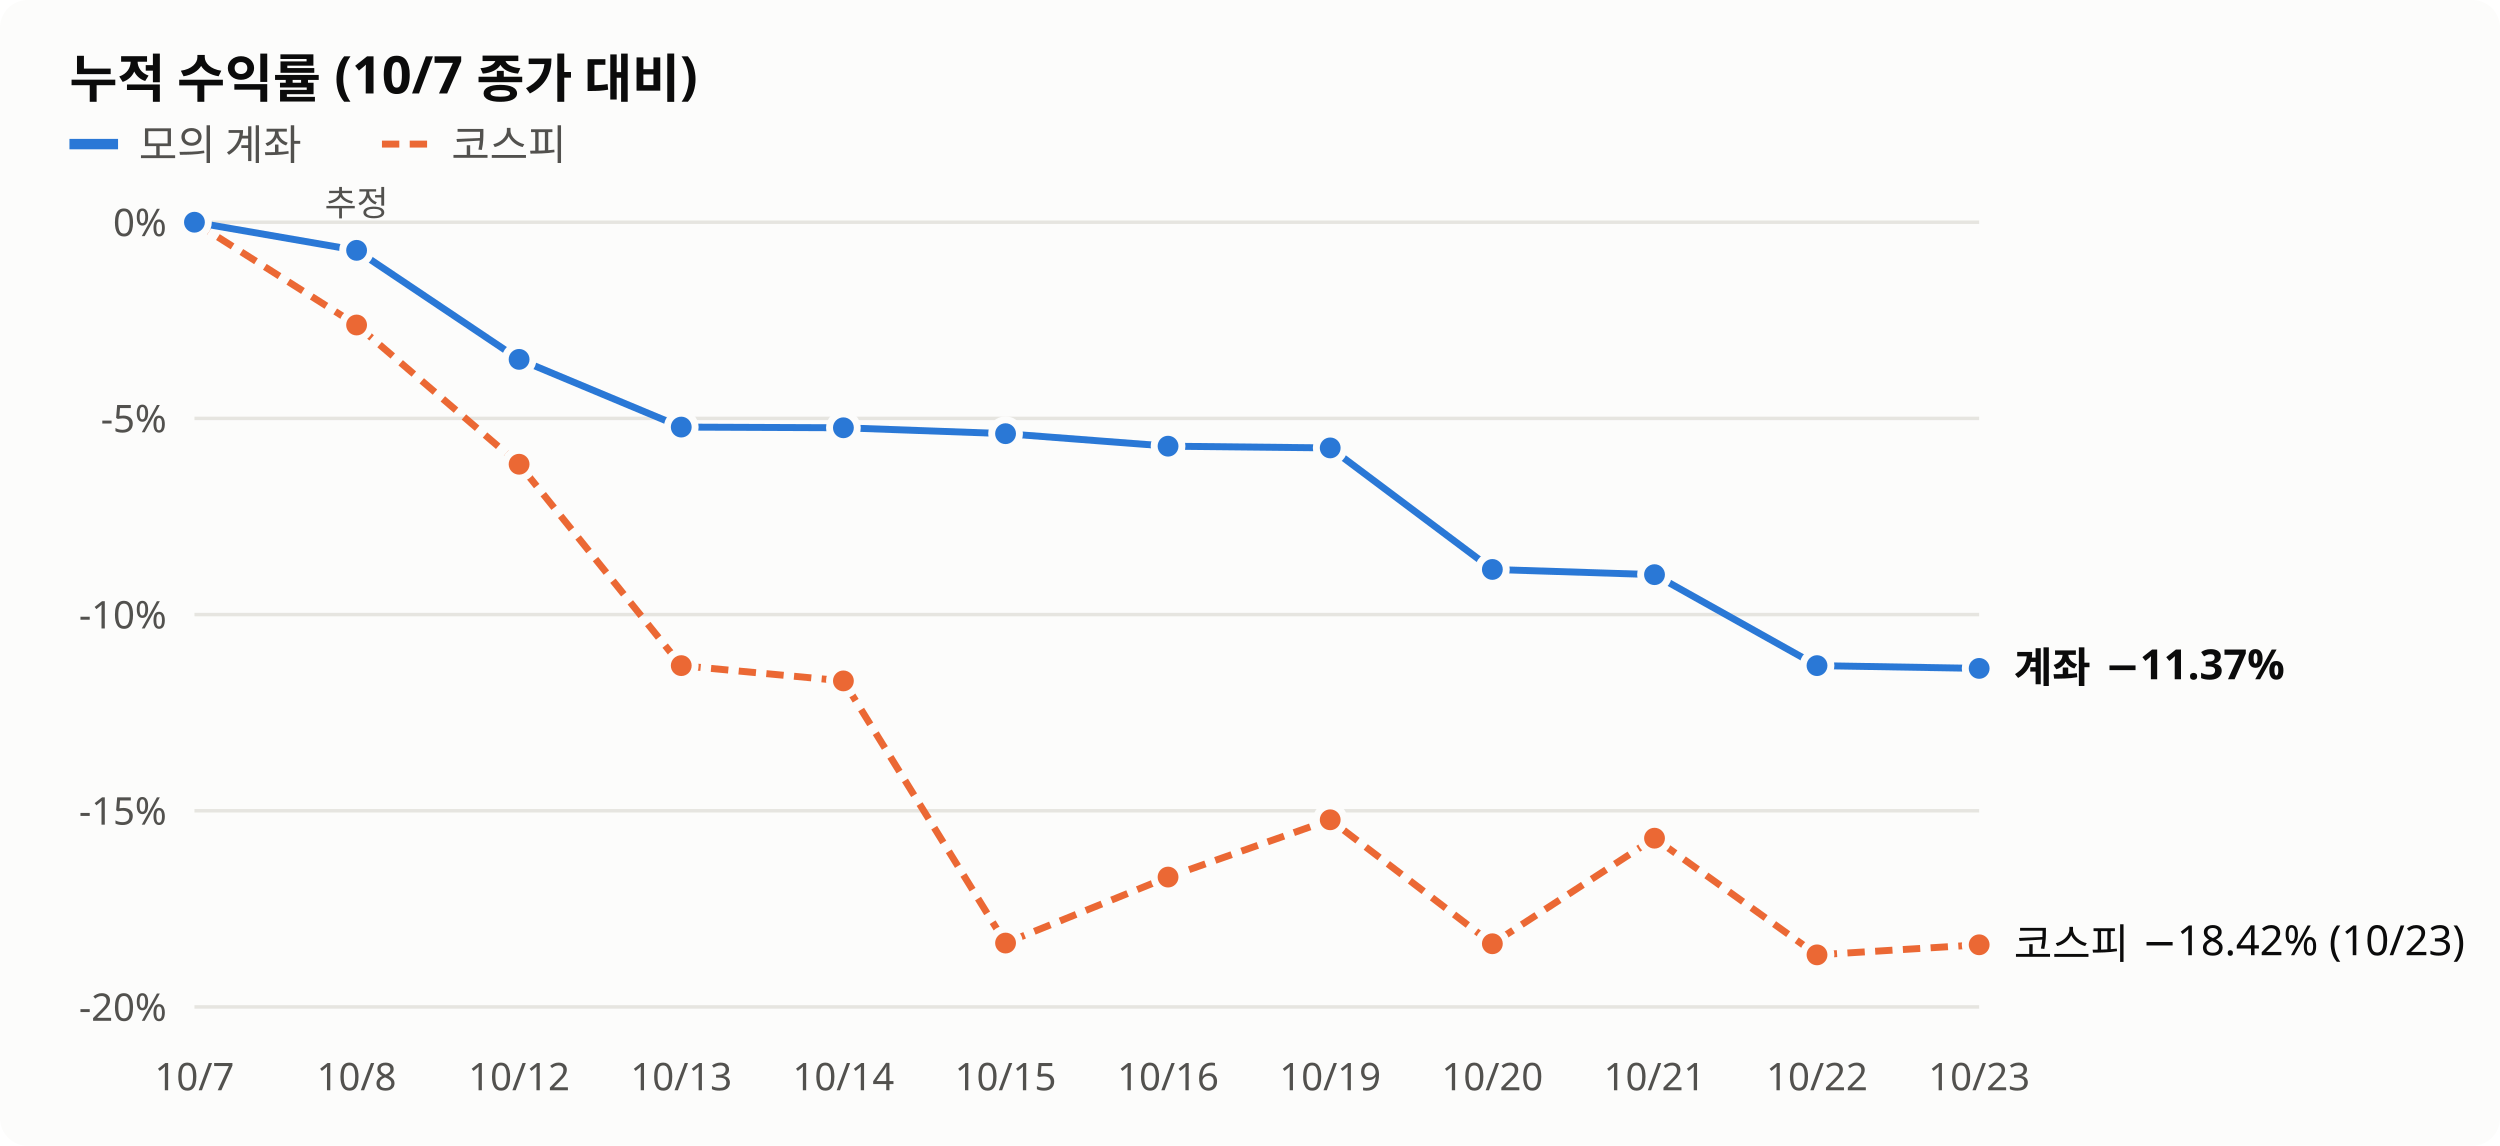
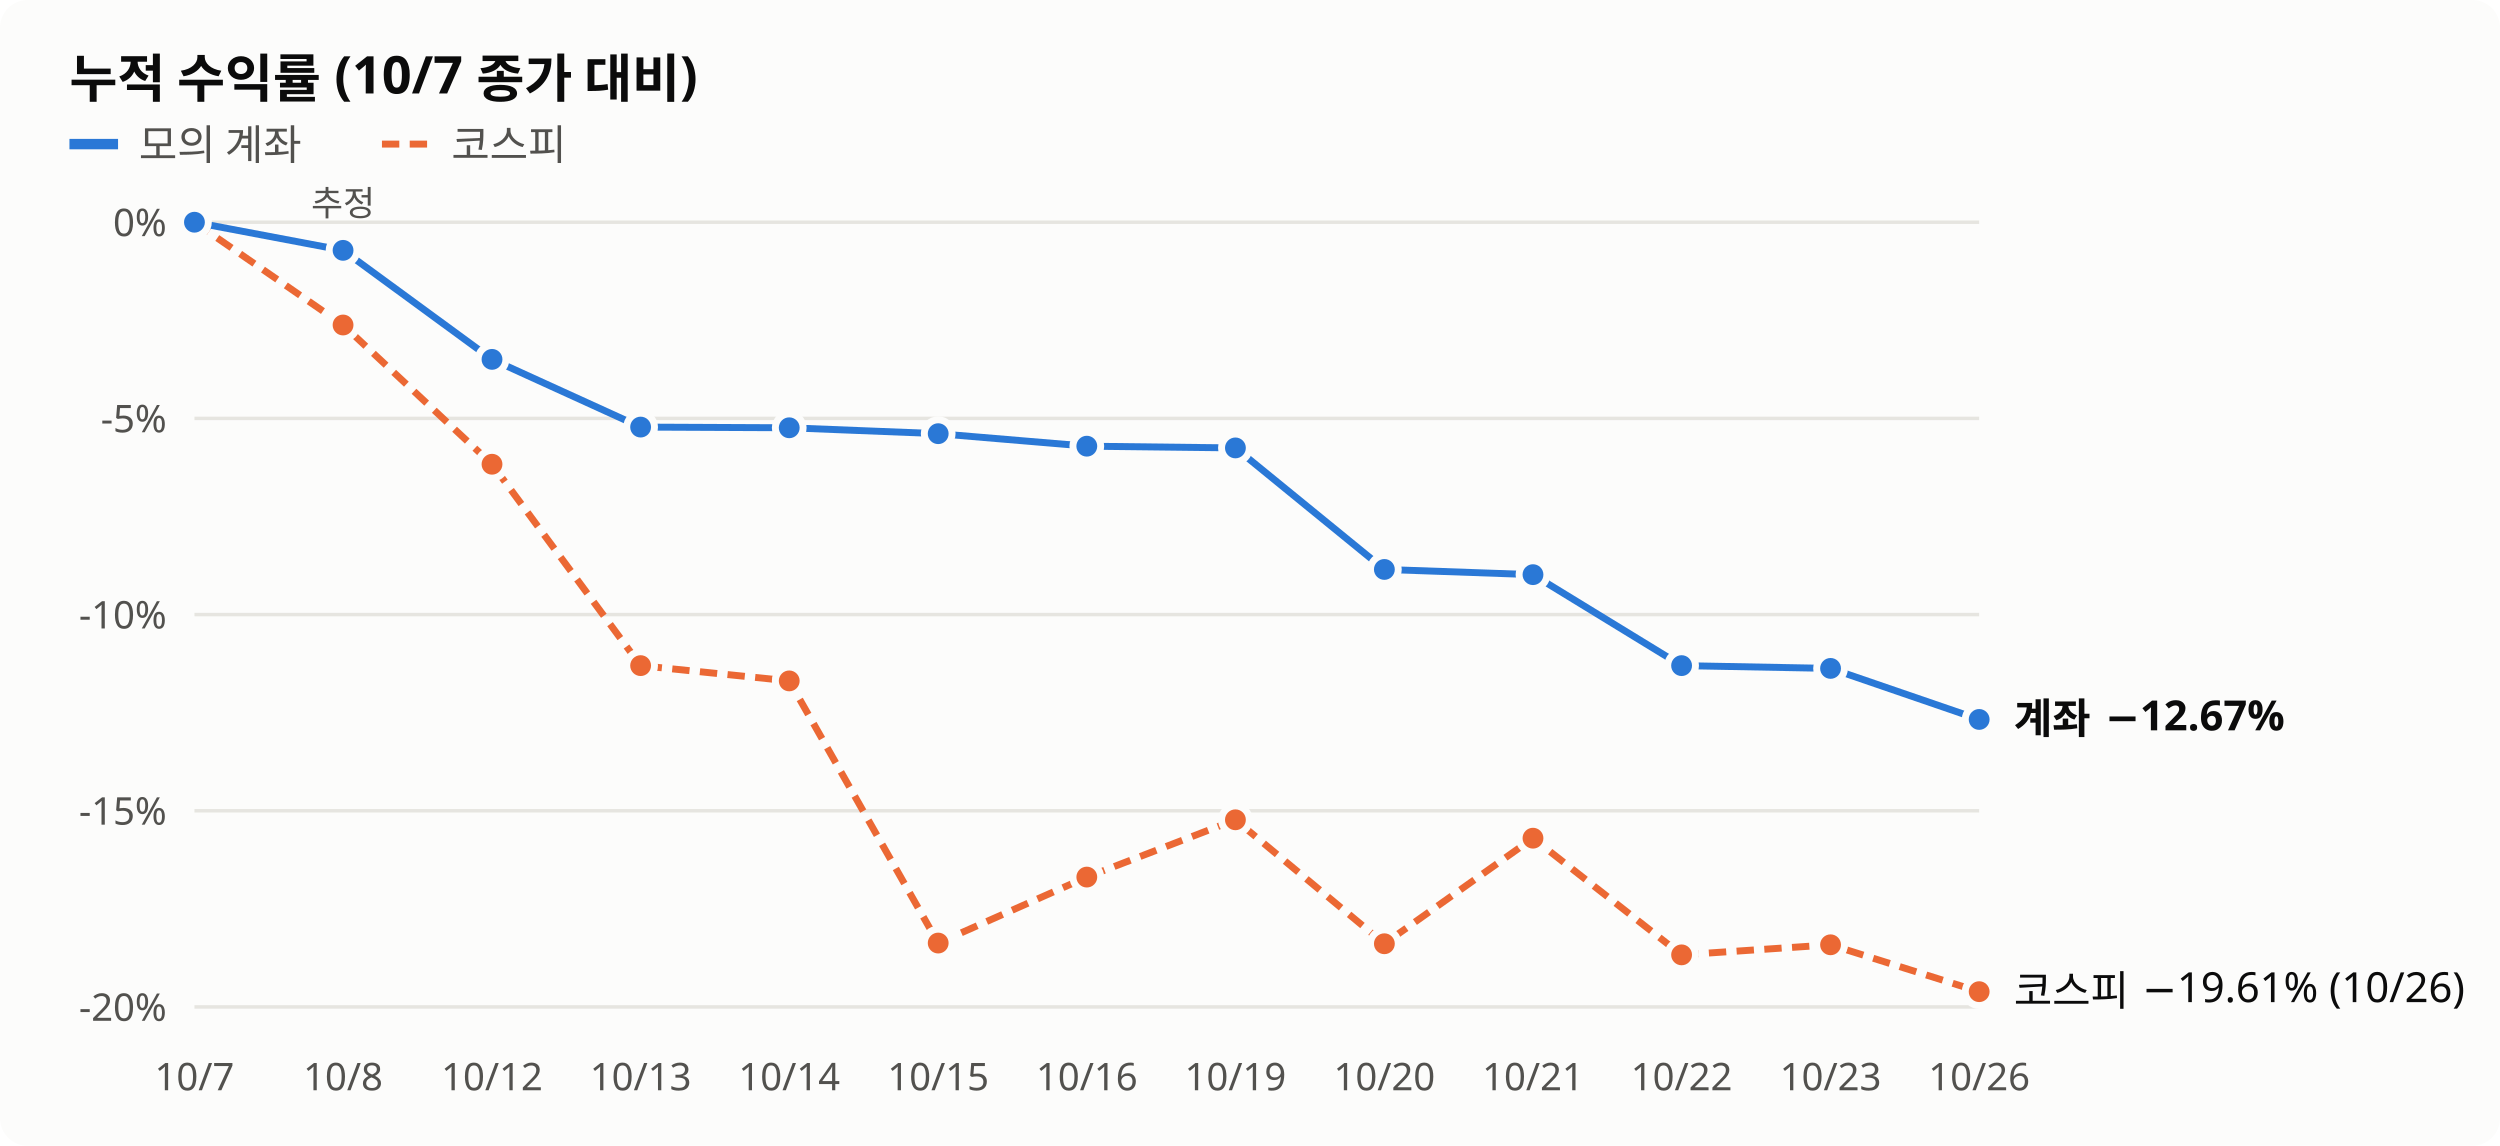
<svg xmlns="http://www.w3.org/2000/svg" viewBox="0 0 720 330" width="100%" style="max-width:720px" role="img">
  <rect width="720" height="330" rx="8" fill="#fcfcfb" />
  <text x="20.0" y="28.0" font-size="15" fill="#0b0b0b" text-anchor="start" font-weight="bold" font-family="'Malgun Gothic','Apple SD Gothic Neo','Noto Sans KR',sans-serif">누적 수익률 (10/7 종가 대비)</text>
  <rect x="20" y="40" width="14" height="3" fill="#2a78d6" />
  <text x="40.0" y="46.0" font-size="12" fill="#52514e" text-anchor="start" font-weight="normal" font-family="'Malgun Gothic','Apple SD Gothic Neo','Noto Sans KR',sans-serif">모의 계좌</text>
  <line x1="110" y1="41.5" x2="124" y2="41.5" stroke="#eb6834" stroke-width="2" stroke-dasharray="5 3" />
  <text x="130.0" y="46.0" font-size="12" fill="#52514e" text-anchor="start" font-weight="normal" font-family="'Malgun Gothic','Apple SD Gothic Neo','Noto Sans KR',sans-serif">코스피</text>
  <line x1="56" y1="64.0" x2="570" y2="64.0" stroke="#e6e5e0" />
  <text x="48.0" y="68.0" font-size="11" fill="#52514e" text-anchor="end" font-weight="normal" font-family="'Malgun Gothic','Apple SD Gothic Neo','Noto Sans KR',sans-serif">0%</text>
  <line x1="56" y1="120.5" x2="570" y2="120.5" stroke="#e6e5e0" />
  <text x="48.0" y="124.5" font-size="11" fill="#52514e" text-anchor="end" font-weight="normal" font-family="'Malgun Gothic','Apple SD Gothic Neo','Noto Sans KR',sans-serif">-5%</text>
  <line x1="56" y1="177.0" x2="570" y2="177.0" stroke="#e6e5e0" />
  <text x="48.0" y="181.0" font-size="11" fill="#52514e" text-anchor="end" font-weight="normal" font-family="'Malgun Gothic','Apple SD Gothic Neo','Noto Sans KR',sans-serif">-10%</text>
  <line x1="56" y1="233.5" x2="570" y2="233.5" stroke="#e6e5e0" />
  <text x="48.0" y="237.5" font-size="11" fill="#52514e" text-anchor="end" font-weight="normal" font-family="'Malgun Gothic','Apple SD Gothic Neo','Noto Sans KR',sans-serif">-15%</text>
  <line x1="56" y1="290.0" x2="570" y2="290.0" stroke="#e6e5e0" />
  <text x="48.0" y="294.0" font-size="11" fill="#52514e" text-anchor="end" font-weight="normal" font-family="'Malgun Gothic','Apple SD Gothic Neo','Noto Sans KR',sans-serif">-20%</text>
  <text x="56.0" y="314.0" font-size="11" fill="#52514e" text-anchor="middle" font-weight="normal" font-family="'Malgun Gothic','Apple SD Gothic Neo','Noto Sans KR',sans-serif">10/7</text>
-   <text x="102.7" y="314.0" font-size="11" fill="#52514e" text-anchor="middle" font-weight="normal" font-family="'Malgun Gothic','Apple SD Gothic Neo','Noto Sans KR',sans-serif">10/8</text>
-   <text x="149.5" y="314.0" font-size="11" fill="#52514e" text-anchor="middle" font-weight="normal" font-family="'Malgun Gothic','Apple SD Gothic Neo','Noto Sans KR',sans-serif">10/12</text>
-   <text x="196.2" y="314.0" font-size="11" fill="#52514e" text-anchor="middle" font-weight="normal" font-family="'Malgun Gothic','Apple SD Gothic Neo','Noto Sans KR',sans-serif">10/13</text>
-   <text x="242.9" y="314.0" font-size="11" fill="#52514e" text-anchor="middle" font-weight="normal" font-family="'Malgun Gothic','Apple SD Gothic Neo','Noto Sans KR',sans-serif">10/14</text>
-   <text x="289.6" y="314.0" font-size="11" fill="#52514e" text-anchor="middle" font-weight="normal" font-family="'Malgun Gothic','Apple SD Gothic Neo','Noto Sans KR',sans-serif">10/15</text>
-   <text x="336.4" y="314.0" font-size="11" fill="#52514e" text-anchor="middle" font-weight="normal" font-family="'Malgun Gothic','Apple SD Gothic Neo','Noto Sans KR',sans-serif">10/16</text>
-   <text x="383.1" y="314.0" font-size="11" fill="#52514e" text-anchor="middle" font-weight="normal" font-family="'Malgun Gothic','Apple SD Gothic Neo','Noto Sans KR',sans-serif">10/19</text>
-   <text x="429.8" y="314.0" font-size="11" fill="#52514e" text-anchor="middle" font-weight="normal" font-family="'Malgun Gothic','Apple SD Gothic Neo','Noto Sans KR',sans-serif">10/20</text>
-   <text x="476.5" y="314.0" font-size="11" fill="#52514e" text-anchor="middle" font-weight="normal" font-family="'Malgun Gothic','Apple SD Gothic Neo','Noto Sans KR',sans-serif">10/21</text>
-   <text x="523.3" y="314.0" font-size="11" fill="#52514e" text-anchor="middle" font-weight="normal" font-family="'Malgun Gothic','Apple SD Gothic Neo','Noto Sans KR',sans-serif">10/22</text>
-   <text x="570.0" y="314.0" font-size="11" fill="#52514e" text-anchor="middle" font-weight="normal" font-family="'Malgun Gothic','Apple SD Gothic Neo','Noto Sans KR',sans-serif">10/23</text>
-   <polyline points="56.0,64.0 102.7,93.6 149.5,133.7 196.2,191.7 242.9,196.1 289.6,271.6 336.4,252.6 383.1,236.1 429.8,271.8 476.5,241.4 523.3,275.0 570.0,272.1" fill="none" stroke="#eb6834" stroke-width="2" stroke-linejoin="round" stroke-dasharray="5 3" />
+   <text x="98.8" y="314.0" font-size="11" fill="#52514e" text-anchor="middle" font-weight="normal" font-family="'Malgun Gothic','Apple SD Gothic Neo','Noto Sans KR',sans-serif">10/8</text>
+   <text x="141.7" y="314.0" font-size="11" fill="#52514e" text-anchor="middle" font-weight="normal" font-family="'Malgun Gothic','Apple SD Gothic Neo','Noto Sans KR',sans-serif">10/12</text>
+   <text x="184.5" y="314.0" font-size="11" fill="#52514e" text-anchor="middle" font-weight="normal" font-family="'Malgun Gothic','Apple SD Gothic Neo','Noto Sans KR',sans-serif">10/13</text>
+   <text x="227.3" y="314.0" font-size="11" fill="#52514e" text-anchor="middle" font-weight="normal" font-family="'Malgun Gothic','Apple SD Gothic Neo','Noto Sans KR',sans-serif">10/14</text>
+   <text x="270.2" y="314.0" font-size="11" fill="#52514e" text-anchor="middle" font-weight="normal" font-family="'Malgun Gothic','Apple SD Gothic Neo','Noto Sans KR',sans-serif">10/15</text>
+   <text x="313.0" y="314.0" font-size="11" fill="#52514e" text-anchor="middle" font-weight="normal" font-family="'Malgun Gothic','Apple SD Gothic Neo','Noto Sans KR',sans-serif">10/16</text>
+   <text x="355.8" y="314.0" font-size="11" fill="#52514e" text-anchor="middle" font-weight="normal" font-family="'Malgun Gothic','Apple SD Gothic Neo','Noto Sans KR',sans-serif">10/19</text>
+   <text x="398.7" y="314.0" font-size="11" fill="#52514e" text-anchor="middle" font-weight="normal" font-family="'Malgun Gothic','Apple SD Gothic Neo','Noto Sans KR',sans-serif">10/20</text>
+   <text x="441.5" y="314.0" font-size="11" fill="#52514e" text-anchor="middle" font-weight="normal" font-family="'Malgun Gothic','Apple SD Gothic Neo','Noto Sans KR',sans-serif">10/21</text>
+   <text x="484.3" y="314.0" font-size="11" fill="#52514e" text-anchor="middle" font-weight="normal" font-family="'Malgun Gothic','Apple SD Gothic Neo','Noto Sans KR',sans-serif">10/22</text>
+   <text x="527.2" y="314.0" font-size="11" fill="#52514e" text-anchor="middle" font-weight="normal" font-family="'Malgun Gothic','Apple SD Gothic Neo','Noto Sans KR',sans-serif">10/23</text>
+   <text x="570.0" y="314.0" font-size="11" fill="#52514e" text-anchor="middle" font-weight="normal" font-family="'Malgun Gothic','Apple SD Gothic Neo','Noto Sans KR',sans-serif">10/26</text>
+   <polyline points="56.0,64.0 98.8,93.6 141.7,133.7 184.5,191.7 227.3,196.1 270.2,271.6 313.0,252.6 355.8,236.1 398.7,271.8 441.5,241.4 484.3,275.0 527.2,272.1 570.0,285.6" fill="none" stroke="#eb6834" stroke-width="2" stroke-linejoin="round" stroke-dasharray="5 3" />
  <circle cx="56.0" cy="64.0" r="4" fill="#eb6834" stroke="#fcfcfb" stroke-width="2" />
-   <circle cx="102.7" cy="93.6" r="4" fill="#eb6834" stroke="#fcfcfb" stroke-width="2" />
-   <circle cx="149.5" cy="133.7" r="4" fill="#eb6834" stroke="#fcfcfb" stroke-width="2" />
-   <circle cx="196.2" cy="191.7" r="4" fill="#eb6834" stroke="#fcfcfb" stroke-width="2" />
-   <circle cx="242.9" cy="196.1" r="4" fill="#eb6834" stroke="#fcfcfb" stroke-width="2" />
-   <circle cx="289.6" cy="271.6" r="4" fill="#eb6834" stroke="#fcfcfb" stroke-width="2" />
-   <circle cx="336.4" cy="252.6" r="4" fill="#eb6834" stroke="#fcfcfb" stroke-width="2" />
-   <circle cx="383.1" cy="236.1" r="4" fill="#eb6834" stroke="#fcfcfb" stroke-width="2" />
-   <circle cx="429.8" cy="271.8" r="4" fill="#eb6834" stroke="#fcfcfb" stroke-width="2" />
-   <circle cx="476.5" cy="241.4" r="4" fill="#eb6834" stroke="#fcfcfb" stroke-width="2" />
-   <circle cx="523.3" cy="275.0" r="4" fill="#eb6834" stroke="#fcfcfb" stroke-width="2" />
-   <circle cx="570.0" cy="272.1" r="4" fill="#eb6834" stroke="#fcfcfb" stroke-width="2" />
-   <polyline points="56.0,64.0 102.7,72.1 149.5,103.5 196.2,123.0 242.9,123.2 289.6,124.9 336.4,128.5 383.1,129.0 429.8,164.0 476.5,165.5 523.3,191.7 570.0,192.5" fill="none" stroke="#2a78d6" stroke-width="2" stroke-linejoin="round" />
+   <circle cx="98.8" cy="93.6" r="4" fill="#eb6834" stroke="#fcfcfb" stroke-width="2" />
+   <circle cx="141.7" cy="133.7" r="4" fill="#eb6834" stroke="#fcfcfb" stroke-width="2" />
+   <circle cx="184.5" cy="191.7" r="4" fill="#eb6834" stroke="#fcfcfb" stroke-width="2" />
+   <circle cx="227.3" cy="196.1" r="4" fill="#eb6834" stroke="#fcfcfb" stroke-width="2" />
+   <circle cx="270.2" cy="271.6" r="4" fill="#eb6834" stroke="#fcfcfb" stroke-width="2" />
+   <circle cx="313.0" cy="252.6" r="4" fill="#eb6834" stroke="#fcfcfb" stroke-width="2" />
+   <circle cx="355.8" cy="236.1" r="4" fill="#eb6834" stroke="#fcfcfb" stroke-width="2" />
+   <circle cx="398.7" cy="271.8" r="4" fill="#eb6834" stroke="#fcfcfb" stroke-width="2" />
+   <circle cx="441.5" cy="241.4" r="4" fill="#eb6834" stroke="#fcfcfb" stroke-width="2" />
+   <circle cx="484.3" cy="275.0" r="4" fill="#eb6834" stroke="#fcfcfb" stroke-width="2" />
+   <circle cx="527.2" cy="272.1" r="4" fill="#eb6834" stroke="#fcfcfb" stroke-width="2" />
+   <circle cx="570.0" cy="285.6" r="4" fill="#eb6834" stroke="#fcfcfb" stroke-width="2" />
+   <polyline points="56.0,64.0 98.8,72.1 141.7,103.5 184.5,123.0 227.3,123.2 270.2,124.9 313.0,128.5 355.8,129.0 398.7,164.0 441.5,165.5 484.3,191.7 527.2,192.5 570.0,207.2" fill="none" stroke="#2a78d6" stroke-width="2" stroke-linejoin="round" />
  <circle cx="56.0" cy="64.0" r="4" fill="#2a78d6" stroke="#fcfcfb" stroke-width="2" />
-   <circle cx="102.7" cy="72.1" r="4" fill="#2a78d6" stroke="#fcfcfb" stroke-width="2" />
-   <circle cx="149.5" cy="103.5" r="4" fill="#2a78d6" stroke="#fcfcfb" stroke-width="2" />
-   <circle cx="196.2" cy="123.0" r="4" fill="#2a78d6" stroke="#fcfcfb" stroke-width="2" />
-   <circle cx="242.9" cy="123.2" r="4" fill="#2a78d6" stroke="#fcfcfb" stroke-width="2" />
-   <circle cx="289.6" cy="124.9" r="4" fill="#2a78d6" stroke="#fcfcfb" stroke-width="2" />
-   <circle cx="336.4" cy="128.5" r="4" fill="#2a78d6" stroke="#fcfcfb" stroke-width="2" />
-   <circle cx="383.1" cy="129.0" r="4" fill="#2a78d6" stroke="#fcfcfb" stroke-width="2" />
-   <circle cx="429.8" cy="164.0" r="4" fill="#2a78d6" stroke="#fcfcfb" stroke-width="2" />
-   <circle cx="476.5" cy="165.5" r="4" fill="#2a78d6" stroke="#fcfcfb" stroke-width="2" />
-   <circle cx="523.3" cy="191.7" r="4" fill="#2a78d6" stroke="#fcfcfb" stroke-width="2" />
-   <circle cx="570.0" cy="192.5" r="4" fill="#2a78d6" stroke="#fcfcfb" stroke-width="2" />
-   <text x="580.0" y="196.5" font-size="12" fill="#0b0b0b" text-anchor="start" font-weight="bold" font-family="'Malgun Gothic','Apple SD Gothic Neo','Noto Sans KR',sans-serif">계좌 −11.37%</text>
-   <text x="580.0" y="276.1" font-size="12" fill="#0b0b0b" text-anchor="start" font-weight="normal" font-family="'Malgun Gothic','Apple SD Gothic Neo','Noto Sans KR',sans-serif">코스피 −18.42% (10/23)</text>
-   <text x="102.7" y="62.1" font-size="10" fill="#52514e" text-anchor="middle" font-weight="normal" font-family="'Malgun Gothic','Apple SD Gothic Neo','Noto Sans KR',sans-serif">추정</text>
+   <circle cx="98.8" cy="72.1" r="4" fill="#2a78d6" stroke="#fcfcfb" stroke-width="2" />
+   <circle cx="141.7" cy="103.5" r="4" fill="#2a78d6" stroke="#fcfcfb" stroke-width="2" />
+   <circle cx="184.5" cy="123.0" r="4" fill="#2a78d6" stroke="#fcfcfb" stroke-width="2" />
+   <circle cx="227.3" cy="123.2" r="4" fill="#2a78d6" stroke="#fcfcfb" stroke-width="2" />
+   <circle cx="270.2" cy="124.9" r="4" fill="#2a78d6" stroke="#fcfcfb" stroke-width="2" />
+   <circle cx="313.0" cy="128.5" r="4" fill="#2a78d6" stroke="#fcfcfb" stroke-width="2" />
+   <circle cx="355.8" cy="129.0" r="4" fill="#2a78d6" stroke="#fcfcfb" stroke-width="2" />
+   <circle cx="398.7" cy="164.0" r="4" fill="#2a78d6" stroke="#fcfcfb" stroke-width="2" />
+   <circle cx="441.5" cy="165.5" r="4" fill="#2a78d6" stroke="#fcfcfb" stroke-width="2" />
+   <circle cx="484.3" cy="191.7" r="4" fill="#2a78d6" stroke="#fcfcfb" stroke-width="2" />
+   <circle cx="527.2" cy="192.5" r="4" fill="#2a78d6" stroke="#fcfcfb" stroke-width="2" />
+   <circle cx="570.0" cy="207.2" r="4" fill="#2a78d6" stroke="#fcfcfb" stroke-width="2" />
+   <text x="580.0" y="211.2" font-size="12" fill="#0b0b0b" text-anchor="start" font-weight="bold" font-family="'Malgun Gothic','Apple SD Gothic Neo','Noto Sans KR',sans-serif">계좌 −12.67%</text>
+   <text x="580.0" y="289.6" font-size="12" fill="#0b0b0b" text-anchor="start" font-weight="normal" font-family="'Malgun Gothic','Apple SD Gothic Neo','Noto Sans KR',sans-serif">코스피 −19.61% (10/26)</text>
+   <text x="98.8" y="62.1" font-size="10" fill="#52514e" text-anchor="middle" font-weight="normal" font-family="'Malgun Gothic','Apple SD Gothic Neo','Noto Sans KR',sans-serif">추정</text>
</svg>
